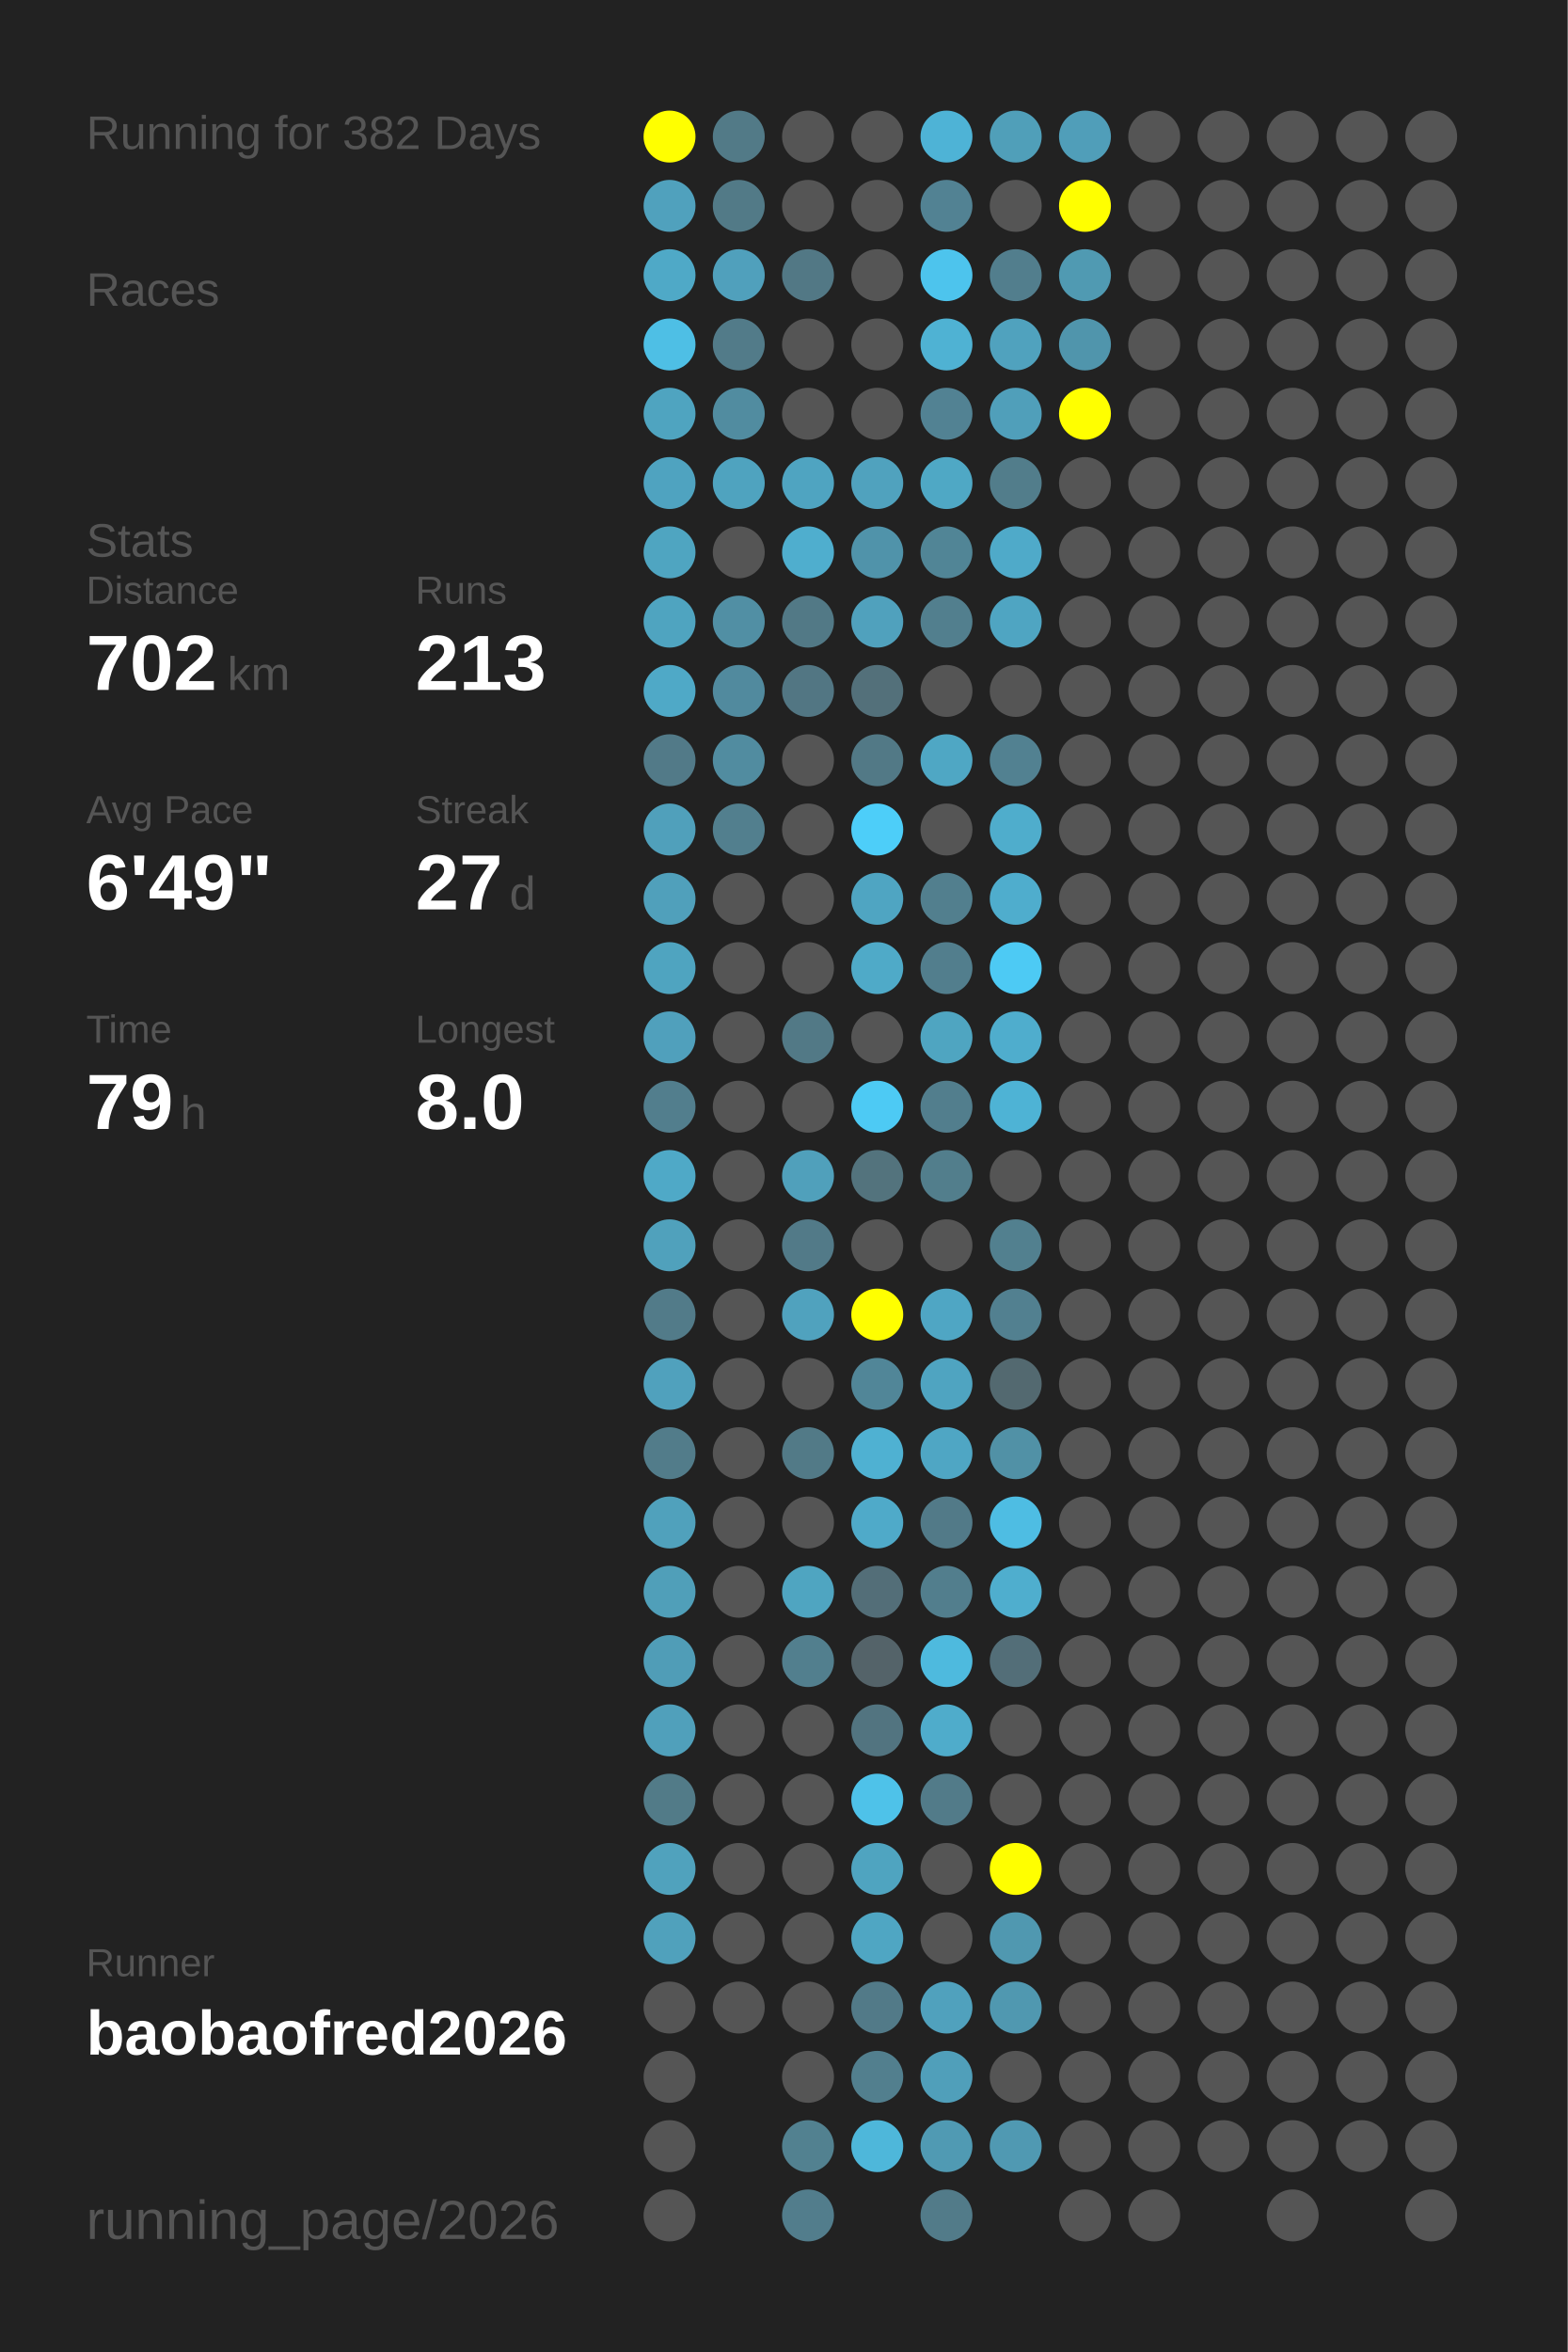
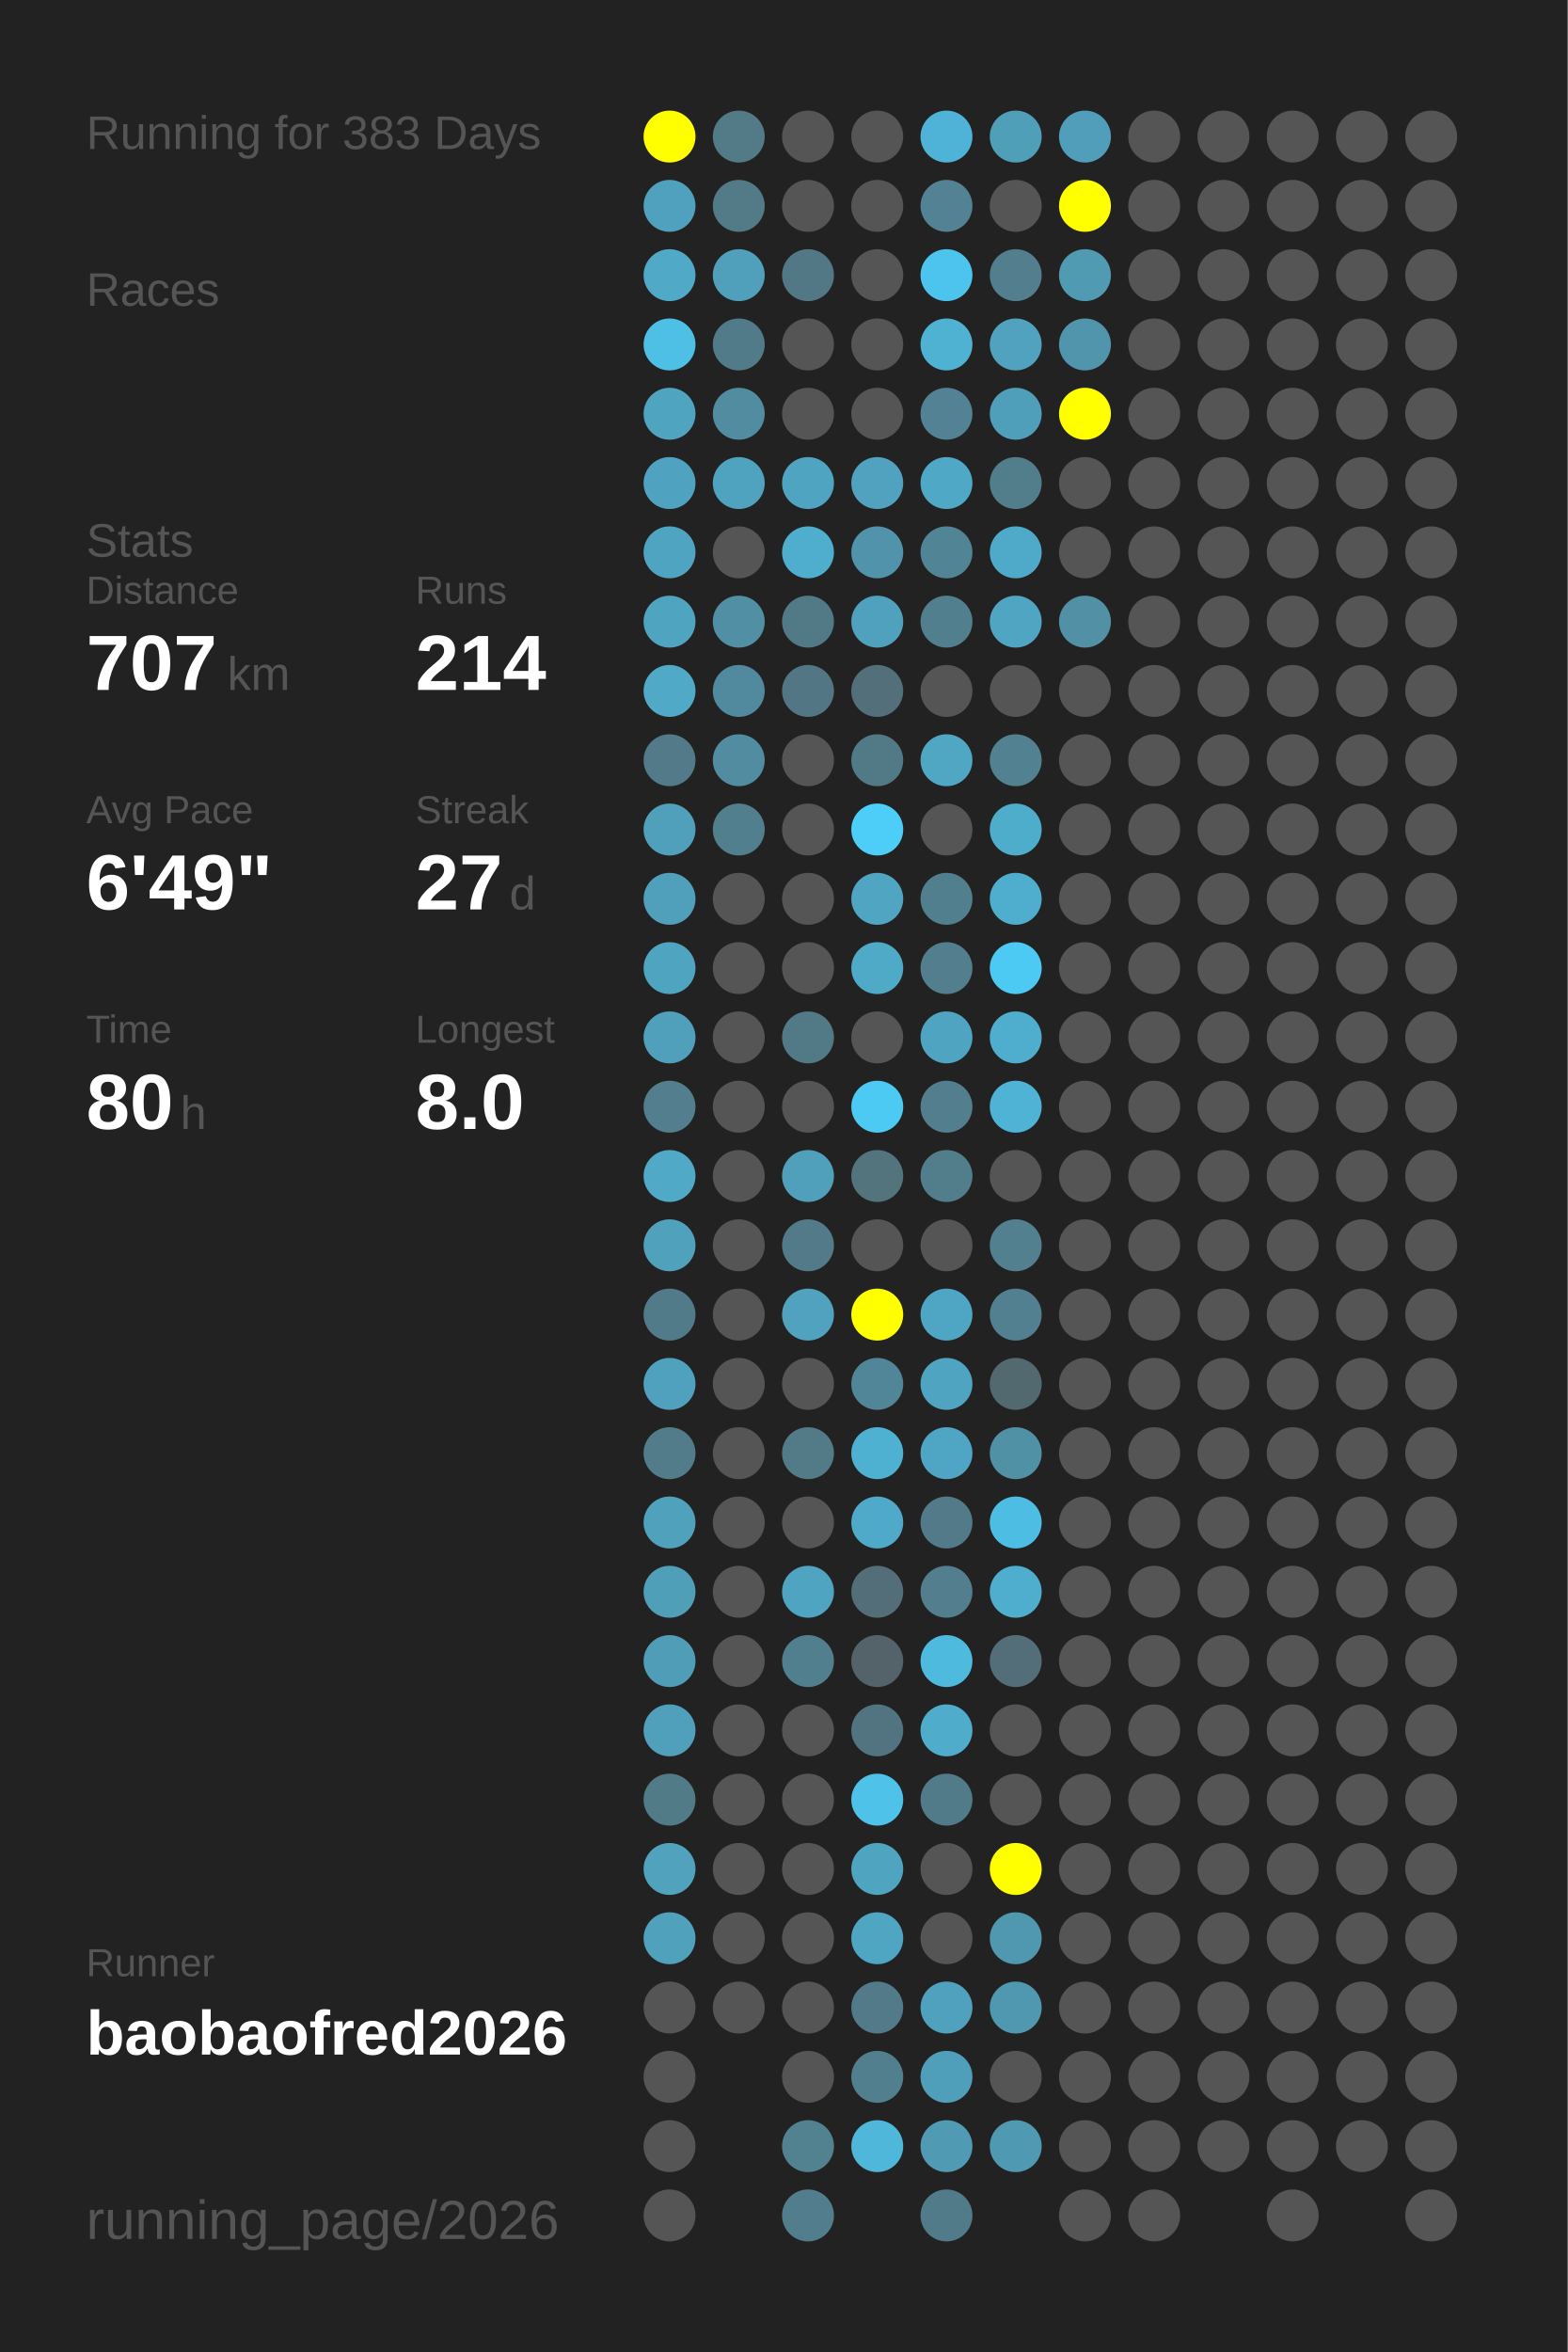
<svg xmlns="http://www.w3.org/2000/svg" baseProfile="full" height="300mm" version="1.1" viewBox="0,0,200,300" width="200mm">
  <defs />
  <rect fill="#222222" height="300" width="200" x="0" y="0" />
-   <text fill="#555555" style="font-size:6px; font-family:Arial;" x="11" y="19">Running for 382 Days</text>
+   <text fill="#555555" style="font-size:6px; font-family:Arial;" x="11" y="19">Running for 383 Days</text>
  <text fill="#555555" style="font-size:6px; font-family:Arial;" x="11" y="39">Races</text>
  <text fill="#555555" style="font-size:6px; font-family:Arial;" x="11" y="71">Stats</text>
  <text fill="#555555" style="font-size:5px; font-family:Arial;" x="11" y="77">Distance</text>
-   <text fill="#FFFFFF" style="font-size:10px; font-family:Arial; font-weight:bold;" x="11" y="88">702</text>
+   <text fill="#FFFFFF" style="font-size:10px; font-family:Arial; font-weight:bold;" x="11" y="88">707</text>
  <text fill="#555555" style="font-size:6px; font-family:Arial;" x="29" y="88">km</text>
  <text fill="#555555" style="font-size:5px; font-family:Arial;" x="53" y="77">Runs</text>
-   <text fill="#FFFFFF" style="font-size:10px; font-family:Arial; font-weight:bold;" x="53" y="88">213</text>
+   <text fill="#FFFFFF" style="font-size:10px; font-family:Arial; font-weight:bold;" x="53" y="88">214</text>
  <text fill="#555555" style="font-size:5px; font-family:Arial;" x="11" y="105">Avg Pace</text>
  <text fill="#FFFFFF" style="font-size:10px; font-family:Arial; font-weight:bold;" x="11" y="116">6'49"</text>
  <text fill="#555555" style="font-size:5px; font-family:Arial;" x="53" y="105">Streak</text>
  <text fill="#FFFFFF" style="font-size:10px; font-family:Arial; font-weight:bold;" x="53" y="116">27</text>
  <text fill="#555555" style="font-size:6px; font-family:Arial;" x="65" y="116">d</text>
  <text fill="#555555" style="font-size:5px; font-family:Arial;" x="11" y="133">Time</text>
-   <text fill="#FFFFFF" style="font-size:10px; font-family:Arial; font-weight:bold;" x="11" y="144">79</text>
+   <text fill="#FFFFFF" style="font-size:10px; font-family:Arial; font-weight:bold;" x="11" y="144">80</text>
  <text fill="#555555" style="font-size:6px; font-family:Arial;" x="23" y="144">h</text>
  <text fill="#555555" style="font-size:5px; font-family:Arial;" x="53" y="133">Longest</text>
  <text fill="#FFFFFF" style="font-size:10px; font-family:Arial; font-weight:bold;" x="53" y="144">8.0</text>
  <text fill="#555555" style="font-size:5px; font-family:Arial;" x="11" y="252.065">Runner</text>
  <text fill="#FFFFFF" style="font-size:8px; font-family:Arial; font-weight:bold;" x="11" y="262.065">baobaofred2026</text>
  <text fill="#555555" style="font-size:7px; font-family:Arial;" x="11" y="285.581">running_page/2026</text>
  <circle cx="85.417" cy="17.419" fill="#FFFF00" r="3.312" />
  <circle cx="85.417" cy="26.258" fill="#50a1bd" r="3.312" />
  <circle cx="85.417" cy="35.097" fill="#4fa9c7" r="3.312" />
  <circle cx="85.417" cy="43.935" fill="#4ebfe5" r="3.312" />
  <circle cx="85.417" cy="52.774" fill="#4fa4c0" r="3.312" />
  <circle cx="85.417" cy="61.613" fill="#4fa3c0" r="3.312" />
  <circle cx="85.417" cy="70.452" fill="#4fa5c1" r="3.312" />
  <circle cx="85.417" cy="79.29" fill="#4fa4c0" r="3.312" />
  <circle cx="85.417" cy="88.129" fill="#4fa9c7" r="3.312" />
  <circle cx="85.417" cy="96.968" fill="#527a88" r="3.312" />
  <circle cx="85.417" cy="105.806" fill="#50a0bb" r="3.312" />
  <circle cx="85.417" cy="114.645" fill="#50a0bb" r="3.312" />
  <circle cx="85.417" cy="123.484" fill="#4fa4c0" r="3.312" />
  <circle cx="85.417" cy="132.323" fill="#50a0bc" r="3.312" />
  <circle cx="85.417" cy="141.161" fill="#527e8d" r="3.312" />
  <circle cx="85.417" cy="150" fill="#4fa9c7" r="3.312" />
  <circle cx="85.417" cy="158.839" fill="#50a1bc" r="3.312" />
  <circle cx="85.417" cy="167.677" fill="#527b89" r="3.312" />
  <circle cx="85.417" cy="176.516" fill="#50a1bd" r="3.312" />
  <circle cx="85.417" cy="185.355" fill="#527c8a" r="3.312" />
  <circle cx="85.417" cy="194.194" fill="#50a1bc" r="3.312" />
  <circle cx="85.417" cy="203.032" fill="#509fb9" r="3.312" />
  <circle cx="85.417" cy="211.871" fill="#509db7" r="3.312" />
  <circle cx="85.417" cy="220.71" fill="#50a0bb" r="3.312" />
  <circle cx="85.417" cy="229.548" fill="#527b88" r="3.312" />
  <circle cx="85.417" cy="238.387" fill="#50a2bd" r="3.312" />
  <circle cx="85.417" cy="247.226" fill="#50a1bc" r="3.312" />
  <circle cx="85.417" cy="256.065" fill="#555555" r="3.312" />
  <circle cx="85.417" cy="264.903" fill="#555555" r="3.312" />
  <circle cx="85.417" cy="273.742" fill="#555555" r="3.312" />
  <circle cx="85.417" cy="282.581" fill="#555555" r="3.312" />
  <circle cx="94.25" cy="17.419" fill="#527a87" r="3.312" />
  <circle cx="94.25" cy="26.258" fill="#527a87" r="3.312" />
  <circle cx="94.25" cy="35.097" fill="#50a0bc" r="3.312" />
  <circle cx="94.25" cy="43.935" fill="#527b89" r="3.312" />
  <circle cx="94.25" cy="52.774" fill="#518ca0" r="3.312" />
  <circle cx="94.25" cy="61.613" fill="#4fa3bf" r="3.312" />
  <circle cx="94.25" cy="70.452" fill="#555555" r="3.312" />
  <circle cx="94.25" cy="79.29" fill="#518fa4" r="3.312" />
  <circle cx="94.25" cy="88.129" fill="#518a9e" r="3.312" />
  <circle cx="94.25" cy="96.968" fill="#518ca0" r="3.312" />
  <circle cx="94.25" cy="105.806" fill="#527f8e" r="3.312" />
  <circle cx="94.25" cy="114.645" fill="#555555" r="3.312" />
  <circle cx="94.25" cy="123.484" fill="#555555" r="3.312" />
  <circle cx="94.25" cy="132.323" fill="#555555" r="3.312" />
  <circle cx="94.25" cy="141.161" fill="#555555" r="3.312" />
  <circle cx="94.25" cy="150" fill="#555555" r="3.312" />
  <circle cx="94.25" cy="158.839" fill="#555555" r="3.312" />
  <circle cx="94.25" cy="167.677" fill="#555555" r="3.312" />
  <circle cx="94.25" cy="176.516" fill="#555555" r="3.312" />
  <circle cx="94.25" cy="185.355" fill="#555555" r="3.312" />
  <circle cx="94.25" cy="194.194" fill="#555555" r="3.312" />
  <circle cx="94.25" cy="203.032" fill="#555555" r="3.312" />
  <circle cx="94.25" cy="211.871" fill="#555555" r="3.312" />
  <circle cx="94.25" cy="220.71" fill="#555555" r="3.312" />
  <circle cx="94.25" cy="229.548" fill="#555555" r="3.312" />
  <circle cx="94.25" cy="238.387" fill="#555555" r="3.312" />
  <circle cx="94.25" cy="247.226" fill="#555555" r="3.312" />
  <circle cx="94.25" cy="256.065" fill="#555555" r="3.312" />
  <circle cx="103.083" cy="17.419" fill="#555555" r="3.312" />
  <circle cx="103.083" cy="26.258" fill="#555555" r="3.312" />
  <circle cx="103.083" cy="35.097" fill="#527885" r="3.312" />
  <circle cx="103.083" cy="43.935" fill="#555555" r="3.312" />
  <circle cx="103.083" cy="52.774" fill="#555555" r="3.312" />
  <circle cx="103.083" cy="61.613" fill="#4fa4c1" r="3.312" />
  <circle cx="103.083" cy="70.452" fill="#4faece" r="3.312" />
  <circle cx="103.083" cy="79.29" fill="#527986" r="3.312" />
  <circle cx="103.083" cy="88.129" fill="#527683" r="3.312" />
  <circle cx="103.083" cy="96.968" fill="#555555" r="3.312" />
  <circle cx="103.083" cy="105.806" fill="#555555" r="3.312" />
  <circle cx="103.083" cy="114.645" fill="#555555" r="3.312" />
  <circle cx="103.083" cy="123.484" fill="#555555" r="3.312" />
  <circle cx="103.083" cy="132.323" fill="#527986" r="3.312" />
  <circle cx="103.083" cy="141.161" fill="#555555" r="3.312" />
  <circle cx="103.083" cy="150" fill="#50a0bb" r="3.312" />
  <circle cx="103.083" cy="158.839" fill="#527a88" r="3.312" />
  <circle cx="103.083" cy="167.677" fill="#50a2be" r="3.312" />
  <circle cx="103.083" cy="176.516" fill="#555555" r="3.312" />
  <circle cx="103.083" cy="185.355" fill="#527a87" r="3.312" />
  <circle cx="103.083" cy="194.194" fill="#555555" r="3.312" />
  <circle cx="103.083" cy="203.032" fill="#4fa5c1" r="3.312" />
  <circle cx="103.083" cy="211.871" fill="#527f8e" r="3.312" />
  <circle cx="103.083" cy="220.71" fill="#555555" r="3.312" />
  <circle cx="103.083" cy="229.548" fill="#555555" r="3.312" />
  <circle cx="103.083" cy="238.387" fill="#555555" r="3.312" />
  <circle cx="103.083" cy="247.226" fill="#555555" r="3.312" />
  <circle cx="103.083" cy="256.065" fill="#555555" r="3.312" />
  <circle cx="103.083" cy="264.903" fill="#555555" r="3.312" />
  <circle cx="103.083" cy="273.742" fill="#528190" r="3.312" />
  <circle cx="103.083" cy="282.581" fill="#527d8c" r="3.312" />
  <circle cx="111.917" cy="17.419" fill="#555555" r="3.312" />
  <circle cx="111.917" cy="26.258" fill="#555555" r="3.312" />
  <circle cx="111.917" cy="35.097" fill="#555555" r="3.312" />
  <circle cx="111.917" cy="43.935" fill="#555555" r="3.312" />
  <circle cx="111.917" cy="52.774" fill="#555555" r="3.312" />
  <circle cx="111.917" cy="61.613" fill="#50a2be" r="3.312" />
  <circle cx="111.917" cy="70.452" fill="#5093aa" r="3.312" />
  <circle cx="111.917" cy="79.29" fill="#50a1bd" r="3.312" />
  <circle cx="111.917" cy="88.129" fill="#53707a" r="3.312" />
  <circle cx="111.917" cy="96.968" fill="#527986" r="3.312" />
  <circle cx="111.917" cy="105.806" fill="#4dcef9" r="3.312" />
  <circle cx="111.917" cy="114.645" fill="#4fa5c2" r="3.312" />
  <circle cx="111.917" cy="123.484" fill="#4faac8" r="3.312" />
  <circle cx="111.917" cy="132.323" fill="#555555" r="3.312" />
  <circle cx="111.917" cy="141.161" fill="#4dcaf4" r="3.312" />
  <circle cx="111.917" cy="150" fill="#53737d" r="3.312" />
  <circle cx="111.917" cy="158.839" fill="#555555" r="3.312" />
  <circle cx="111.917" cy="167.677" fill="#FFFF00" r="3.312" />
  <circle cx="111.917" cy="176.516" fill="#518698" r="3.312" />
  <circle cx="111.917" cy="185.355" fill="#4fb1d2" r="3.312" />
  <circle cx="111.917" cy="194.194" fill="#4faac9" r="3.312" />
  <circle cx="111.917" cy="203.032" fill="#536e78" r="3.312" />
  <circle cx="111.917" cy="211.871" fill="#546369" r="3.312" />
  <circle cx="111.917" cy="220.71" fill="#527480" r="3.312" />
  <circle cx="111.917" cy="229.548" fill="#4ec2e9" r="3.312" />
  <circle cx="111.917" cy="238.387" fill="#4fa4c0" r="3.312" />
  <circle cx="111.917" cy="247.226" fill="#4fa6c3" r="3.312" />
  <circle cx="111.917" cy="256.065" fill="#527a88" r="3.312" />
  <circle cx="111.917" cy="264.903" fill="#527f8e" r="3.312" />
  <circle cx="111.917" cy="273.742" fill="#4eb7da" r="3.312" />
  <circle cx="120.75" cy="17.419" fill="#4eb3d6" r="3.312" />
  <circle cx="120.75" cy="26.258" fill="#528293" r="3.312" />
  <circle cx="120.75" cy="35.097" fill="#4dc4ed" r="3.312" />
  <circle cx="120.75" cy="43.935" fill="#4fb2d3" r="3.312" />
  <circle cx="120.75" cy="52.774" fill="#528293" r="3.312" />
  <circle cx="120.75" cy="61.613" fill="#4fa8c5" r="3.312" />
  <circle cx="120.75" cy="70.452" fill="#518596" r="3.312" />
  <circle cx="120.75" cy="79.29" fill="#527f8e" r="3.312" />
  <circle cx="120.75" cy="88.129" fill="#555555" r="3.312" />
  <circle cx="120.75" cy="96.968" fill="#4fa7c4" r="3.312" />
  <circle cx="120.75" cy="105.806" fill="#555555" r="3.312" />
  <circle cx="120.75" cy="114.645" fill="#527f8e" r="3.312" />
  <circle cx="120.75" cy="123.484" fill="#527e8d" r="3.312" />
  <circle cx="120.75" cy="132.323" fill="#4fa5c1" r="3.312" />
  <circle cx="120.75" cy="141.161" fill="#527e8d" r="3.312" />
  <circle cx="120.75" cy="150" fill="#527e8c" r="3.312" />
  <circle cx="120.75" cy="158.839" fill="#555555" r="3.312" />
  <circle cx="120.75" cy="167.677" fill="#4fa6c4" r="3.312" />
  <circle cx="120.75" cy="176.516" fill="#4fa4c1" r="3.312" />
  <circle cx="120.75" cy="185.355" fill="#4fa6c4" r="3.312" />
  <circle cx="120.75" cy="194.194" fill="#527a88" r="3.312" />
  <circle cx="120.75" cy="203.032" fill="#527e8d" r="3.312" />
  <circle cx="120.75" cy="211.871" fill="#4ebade" r="3.312" />
  <circle cx="120.75" cy="220.71" fill="#4faccb" r="3.312" />
  <circle cx="120.75" cy="229.548" fill="#527b89" r="3.312" />
  <circle cx="120.75" cy="238.387" fill="#555555" r="3.312" />
  <circle cx="120.75" cy="247.226" fill="#555555" r="3.312" />
  <circle cx="120.75" cy="256.065" fill="#50a1bd" r="3.312" />
  <circle cx="120.75" cy="264.903" fill="#509fba" r="3.312" />
  <circle cx="120.75" cy="273.742" fill="#509ab3" r="3.312" />
  <circle cx="120.75" cy="282.581" fill="#527b89" r="3.312" />
  <circle cx="129.583" cy="17.419" fill="#509fb9" r="3.312" />
  <circle cx="129.583" cy="26.258" fill="#555555" r="3.312" />
  <circle cx="129.583" cy="35.097" fill="#527e8d" r="3.312" />
  <circle cx="129.583" cy="43.935" fill="#50a2be" r="3.312" />
  <circle cx="129.583" cy="52.774" fill="#509fba" r="3.312" />
  <circle cx="129.583" cy="61.613" fill="#527d8b" r="3.312" />
  <circle cx="129.583" cy="70.452" fill="#4faac9" r="3.312" />
  <circle cx="129.583" cy="79.29" fill="#4fa5c2" r="3.312" />
  <circle cx="129.583" cy="88.129" fill="#555555" r="3.312" />
  <circle cx="129.583" cy="96.968" fill="#528191" r="3.312" />
  <circle cx="129.583" cy="105.806" fill="#4fadcc" r="3.312" />
  <circle cx="129.583" cy="114.645" fill="#4fadcd" r="3.312" />
  <circle cx="129.583" cy="123.484" fill="#4dcaf4" r="3.312" />
  <circle cx="129.583" cy="132.323" fill="#4fadcd" r="3.312" />
  <circle cx="129.583" cy="141.161" fill="#4eb3d5" r="3.312" />
  <circle cx="129.583" cy="150" fill="#555555" r="3.312" />
  <circle cx="129.583" cy="158.839" fill="#52808f" r="3.312" />
  <circle cx="129.583" cy="167.677" fill="#528090" r="3.312" />
  <circle cx="129.583" cy="176.516" fill="#536970" r="3.312" />
  <circle cx="129.583" cy="185.355" fill="#5191a6" r="3.312" />
  <circle cx="129.583" cy="194.194" fill="#4ebde3" r="3.312" />
  <circle cx="129.583" cy="203.032" fill="#4faece" r="3.312" />
  <circle cx="129.583" cy="211.871" fill="#536e78" r="3.312" />
  <circle cx="129.583" cy="220.71" fill="#555555" r="3.312" />
  <circle cx="129.583" cy="229.548" fill="#555555" r="3.312" />
  <circle cx="129.583" cy="238.387" fill="#FFFF00" r="3.312" />
  <circle cx="129.583" cy="247.226" fill="#5098b0" r="3.312" />
  <circle cx="129.583" cy="256.065" fill="#5098b0" r="3.312" />
  <circle cx="129.583" cy="264.903" fill="#555555" r="3.312" />
  <circle cx="129.583" cy="273.742" fill="#5099b2" r="3.312" />
  <circle cx="138.417" cy="17.419" fill="#509eb9" r="3.312" />
  <circle cx="138.417" cy="26.258" fill="#FFFF00" r="3.312" />
  <circle cx="138.417" cy="35.097" fill="#509ab2" r="3.312" />
  <circle cx="138.417" cy="43.935" fill="#5095ac" r="3.312" />
  <circle cx="138.417" cy="52.774" fill="#FFFF00" r="3.312" />
  <circle cx="138.417" cy="61.613" fill="#555555" r="3.312" />
  <circle cx="138.417" cy="70.452" fill="#555555" r="3.312" />
-   <circle cx="138.417" cy="79.29" fill="#555555" r="3.312" />
+   <circle cx="138.417" cy="79.29" fill="#5190a5" r="3.312" />
  <circle cx="138.417" cy="88.129" fill="#555555" r="3.312" />
  <circle cx="138.417" cy="96.968" fill="#555555" r="3.312" />
  <circle cx="138.417" cy="105.806" fill="#555555" r="3.312" />
  <circle cx="138.417" cy="114.645" fill="#555555" r="3.312" />
  <circle cx="138.417" cy="123.484" fill="#555555" r="3.312" />
  <circle cx="138.417" cy="132.323" fill="#555555" r="3.312" />
  <circle cx="138.417" cy="141.161" fill="#555555" r="3.312" />
  <circle cx="138.417" cy="150" fill="#555555" r="3.312" />
  <circle cx="138.417" cy="158.839" fill="#555555" r="3.312" />
  <circle cx="138.417" cy="167.677" fill="#555555" r="3.312" />
  <circle cx="138.417" cy="176.516" fill="#555555" r="3.312" />
  <circle cx="138.417" cy="185.355" fill="#555555" r="3.312" />
  <circle cx="138.417" cy="194.194" fill="#555555" r="3.312" />
  <circle cx="138.417" cy="203.032" fill="#555555" r="3.312" />
  <circle cx="138.417" cy="211.871" fill="#555555" r="3.312" />
  <circle cx="138.417" cy="220.71" fill="#555555" r="3.312" />
  <circle cx="138.417" cy="229.548" fill="#555555" r="3.312" />
  <circle cx="138.417" cy="238.387" fill="#555555" r="3.312" />
  <circle cx="138.417" cy="247.226" fill="#555555" r="3.312" />
  <circle cx="138.417" cy="256.065" fill="#555555" r="3.312" />
  <circle cx="138.417" cy="264.903" fill="#555555" r="3.312" />
  <circle cx="138.417" cy="273.742" fill="#555555" r="3.312" />
  <circle cx="138.417" cy="282.581" fill="#555555" r="3.312" />
  <circle cx="147.25" cy="17.419" fill="#555555" r="3.312" />
  <circle cx="147.25" cy="26.258" fill="#555555" r="3.312" />
  <circle cx="147.25" cy="35.097" fill="#555555" r="3.312" />
  <circle cx="147.25" cy="43.935" fill="#555555" r="3.312" />
  <circle cx="147.25" cy="52.774" fill="#555555" r="3.312" />
  <circle cx="147.25" cy="61.613" fill="#555555" r="3.312" />
  <circle cx="147.25" cy="70.452" fill="#555555" r="3.312" />
  <circle cx="147.25" cy="79.29" fill="#555555" r="3.312" />
  <circle cx="147.25" cy="88.129" fill="#555555" r="3.312" />
  <circle cx="147.25" cy="96.968" fill="#555555" r="3.312" />
  <circle cx="147.25" cy="105.806" fill="#555555" r="3.312" />
  <circle cx="147.25" cy="114.645" fill="#555555" r="3.312" />
  <circle cx="147.25" cy="123.484" fill="#555555" r="3.312" />
  <circle cx="147.25" cy="132.323" fill="#555555" r="3.312" />
  <circle cx="147.25" cy="141.161" fill="#555555" r="3.312" />
  <circle cx="147.25" cy="150" fill="#555555" r="3.312" />
  <circle cx="147.25" cy="158.839" fill="#555555" r="3.312" />
  <circle cx="147.25" cy="167.677" fill="#555555" r="3.312" />
  <circle cx="147.25" cy="176.516" fill="#555555" r="3.312" />
  <circle cx="147.25" cy="185.355" fill="#555555" r="3.312" />
  <circle cx="147.25" cy="194.194" fill="#555555" r="3.312" />
  <circle cx="147.25" cy="203.032" fill="#555555" r="3.312" />
  <circle cx="147.25" cy="211.871" fill="#555555" r="3.312" />
  <circle cx="147.25" cy="220.71" fill="#555555" r="3.312" />
  <circle cx="147.25" cy="229.548" fill="#555555" r="3.312" />
  <circle cx="147.25" cy="238.387" fill="#555555" r="3.312" />
  <circle cx="147.25" cy="247.226" fill="#555555" r="3.312" />
  <circle cx="147.25" cy="256.065" fill="#555555" r="3.312" />
  <circle cx="147.25" cy="264.903" fill="#555555" r="3.312" />
  <circle cx="147.25" cy="273.742" fill="#555555" r="3.312" />
  <circle cx="147.25" cy="282.581" fill="#555555" r="3.312" />
  <circle cx="156.083" cy="17.419" fill="#555555" r="3.312" />
  <circle cx="156.083" cy="26.258" fill="#555555" r="3.312" />
  <circle cx="156.083" cy="35.097" fill="#555555" r="3.312" />
  <circle cx="156.083" cy="43.935" fill="#555555" r="3.312" />
  <circle cx="156.083" cy="52.774" fill="#555555" r="3.312" />
  <circle cx="156.083" cy="61.613" fill="#555555" r="3.312" />
  <circle cx="156.083" cy="70.452" fill="#555555" r="3.312" />
  <circle cx="156.083" cy="79.29" fill="#555555" r="3.312" />
  <circle cx="156.083" cy="88.129" fill="#555555" r="3.312" />
  <circle cx="156.083" cy="96.968" fill="#555555" r="3.312" />
  <circle cx="156.083" cy="105.806" fill="#555555" r="3.312" />
  <circle cx="156.083" cy="114.645" fill="#555555" r="3.312" />
  <circle cx="156.083" cy="123.484" fill="#555555" r="3.312" />
  <circle cx="156.083" cy="132.323" fill="#555555" r="3.312" />
  <circle cx="156.083" cy="141.161" fill="#555555" r="3.312" />
  <circle cx="156.083" cy="150" fill="#555555" r="3.312" />
  <circle cx="156.083" cy="158.839" fill="#555555" r="3.312" />
  <circle cx="156.083" cy="167.677" fill="#555555" r="3.312" />
  <circle cx="156.083" cy="176.516" fill="#555555" r="3.312" />
  <circle cx="156.083" cy="185.355" fill="#555555" r="3.312" />
  <circle cx="156.083" cy="194.194" fill="#555555" r="3.312" />
  <circle cx="156.083" cy="203.032" fill="#555555" r="3.312" />
  <circle cx="156.083" cy="211.871" fill="#555555" r="3.312" />
  <circle cx="156.083" cy="220.71" fill="#555555" r="3.312" />
  <circle cx="156.083" cy="229.548" fill="#555555" r="3.312" />
  <circle cx="156.083" cy="238.387" fill="#555555" r="3.312" />
  <circle cx="156.083" cy="247.226" fill="#555555" r="3.312" />
  <circle cx="156.083" cy="256.065" fill="#555555" r="3.312" />
  <circle cx="156.083" cy="264.903" fill="#555555" r="3.312" />
  <circle cx="156.083" cy="273.742" fill="#555555" r="3.312" />
  <circle cx="164.917" cy="17.419" fill="#555555" r="3.312" />
  <circle cx="164.917" cy="26.258" fill="#555555" r="3.312" />
  <circle cx="164.917" cy="35.097" fill="#555555" r="3.312" />
  <circle cx="164.917" cy="43.935" fill="#555555" r="3.312" />
  <circle cx="164.917" cy="52.774" fill="#555555" r="3.312" />
  <circle cx="164.917" cy="61.613" fill="#555555" r="3.312" />
  <circle cx="164.917" cy="70.452" fill="#555555" r="3.312" />
  <circle cx="164.917" cy="79.29" fill="#555555" r="3.312" />
  <circle cx="164.917" cy="88.129" fill="#555555" r="3.312" />
  <circle cx="164.917" cy="96.968" fill="#555555" r="3.312" />
  <circle cx="164.917" cy="105.806" fill="#555555" r="3.312" />
  <circle cx="164.917" cy="114.645" fill="#555555" r="3.312" />
  <circle cx="164.917" cy="123.484" fill="#555555" r="3.312" />
  <circle cx="164.917" cy="132.323" fill="#555555" r="3.312" />
  <circle cx="164.917" cy="141.161" fill="#555555" r="3.312" />
  <circle cx="164.917" cy="150" fill="#555555" r="3.312" />
  <circle cx="164.917" cy="158.839" fill="#555555" r="3.312" />
  <circle cx="164.917" cy="167.677" fill="#555555" r="3.312" />
  <circle cx="164.917" cy="176.516" fill="#555555" r="3.312" />
  <circle cx="164.917" cy="185.355" fill="#555555" r="3.312" />
  <circle cx="164.917" cy="194.194" fill="#555555" r="3.312" />
  <circle cx="164.917" cy="203.032" fill="#555555" r="3.312" />
  <circle cx="164.917" cy="211.871" fill="#555555" r="3.312" />
  <circle cx="164.917" cy="220.71" fill="#555555" r="3.312" />
  <circle cx="164.917" cy="229.548" fill="#555555" r="3.312" />
  <circle cx="164.917" cy="238.387" fill="#555555" r="3.312" />
  <circle cx="164.917" cy="247.226" fill="#555555" r="3.312" />
  <circle cx="164.917" cy="256.065" fill="#555555" r="3.312" />
  <circle cx="164.917" cy="264.903" fill="#555555" r="3.312" />
  <circle cx="164.917" cy="273.742" fill="#555555" r="3.312" />
  <circle cx="164.917" cy="282.581" fill="#555555" r="3.312" />
  <circle cx="173.75" cy="17.419" fill="#555555" r="3.312" />
  <circle cx="173.75" cy="26.258" fill="#555555" r="3.312" />
  <circle cx="173.75" cy="35.097" fill="#555555" r="3.312" />
  <circle cx="173.75" cy="43.935" fill="#555555" r="3.312" />
  <circle cx="173.75" cy="52.774" fill="#555555" r="3.312" />
  <circle cx="173.75" cy="61.613" fill="#555555" r="3.312" />
  <circle cx="173.75" cy="70.452" fill="#555555" r="3.312" />
  <circle cx="173.75" cy="79.29" fill="#555555" r="3.312" />
  <circle cx="173.75" cy="88.129" fill="#555555" r="3.312" />
  <circle cx="173.75" cy="96.968" fill="#555555" r="3.312" />
  <circle cx="173.75" cy="105.806" fill="#555555" r="3.312" />
  <circle cx="173.75" cy="114.645" fill="#555555" r="3.312" />
  <circle cx="173.75" cy="123.484" fill="#555555" r="3.312" />
  <circle cx="173.75" cy="132.323" fill="#555555" r="3.312" />
  <circle cx="173.75" cy="141.161" fill="#555555" r="3.312" />
  <circle cx="173.75" cy="150" fill="#555555" r="3.312" />
  <circle cx="173.75" cy="158.839" fill="#555555" r="3.312" />
  <circle cx="173.75" cy="167.677" fill="#555555" r="3.312" />
  <circle cx="173.75" cy="176.516" fill="#555555" r="3.312" />
  <circle cx="173.75" cy="185.355" fill="#555555" r="3.312" />
  <circle cx="173.75" cy="194.194" fill="#555555" r="3.312" />
  <circle cx="173.75" cy="203.032" fill="#555555" r="3.312" />
  <circle cx="173.75" cy="211.871" fill="#555555" r="3.312" />
  <circle cx="173.75" cy="220.71" fill="#555555" r="3.312" />
  <circle cx="173.75" cy="229.548" fill="#555555" r="3.312" />
  <circle cx="173.75" cy="238.387" fill="#555555" r="3.312" />
  <circle cx="173.75" cy="247.226" fill="#555555" r="3.312" />
  <circle cx="173.75" cy="256.065" fill="#555555" r="3.312" />
  <circle cx="173.75" cy="264.903" fill="#555555" r="3.312" />
  <circle cx="173.75" cy="273.742" fill="#555555" r="3.312" />
  <circle cx="182.583" cy="17.419" fill="#555555" r="3.312" />
  <circle cx="182.583" cy="26.258" fill="#555555" r="3.312" />
  <circle cx="182.583" cy="35.097" fill="#555555" r="3.312" />
  <circle cx="182.583" cy="43.935" fill="#555555" r="3.312" />
  <circle cx="182.583" cy="52.774" fill="#555555" r="3.312" />
  <circle cx="182.583" cy="61.613" fill="#555555" r="3.312" />
  <circle cx="182.583" cy="70.452" fill="#555555" r="3.312" />
  <circle cx="182.583" cy="79.29" fill="#555555" r="3.312" />
  <circle cx="182.583" cy="88.129" fill="#555555" r="3.312" />
  <circle cx="182.583" cy="96.968" fill="#555555" r="3.312" />
  <circle cx="182.583" cy="105.806" fill="#555555" r="3.312" />
  <circle cx="182.583" cy="114.645" fill="#555555" r="3.312" />
  <circle cx="182.583" cy="123.484" fill="#555555" r="3.312" />
  <circle cx="182.583" cy="132.323" fill="#555555" r="3.312" />
  <circle cx="182.583" cy="141.161" fill="#555555" r="3.312" />
  <circle cx="182.583" cy="150" fill="#555555" r="3.312" />
  <circle cx="182.583" cy="158.839" fill="#555555" r="3.312" />
  <circle cx="182.583" cy="167.677" fill="#555555" r="3.312" />
  <circle cx="182.583" cy="176.516" fill="#555555" r="3.312" />
  <circle cx="182.583" cy="185.355" fill="#555555" r="3.312" />
  <circle cx="182.583" cy="194.194" fill="#555555" r="3.312" />
  <circle cx="182.583" cy="203.032" fill="#555555" r="3.312" />
  <circle cx="182.583" cy="211.871" fill="#555555" r="3.312" />
  <circle cx="182.583" cy="220.71" fill="#555555" r="3.312" />
  <circle cx="182.583" cy="229.548" fill="#555555" r="3.312" />
  <circle cx="182.583" cy="238.387" fill="#555555" r="3.312" />
  <circle cx="182.583" cy="247.226" fill="#555555" r="3.312" />
  <circle cx="182.583" cy="256.065" fill="#555555" r="3.312" />
  <circle cx="182.583" cy="264.903" fill="#555555" r="3.312" />
  <circle cx="182.583" cy="273.742" fill="#555555" r="3.312" />
  <circle cx="182.583" cy="282.581" fill="#555555" r="3.312" />
</svg>
